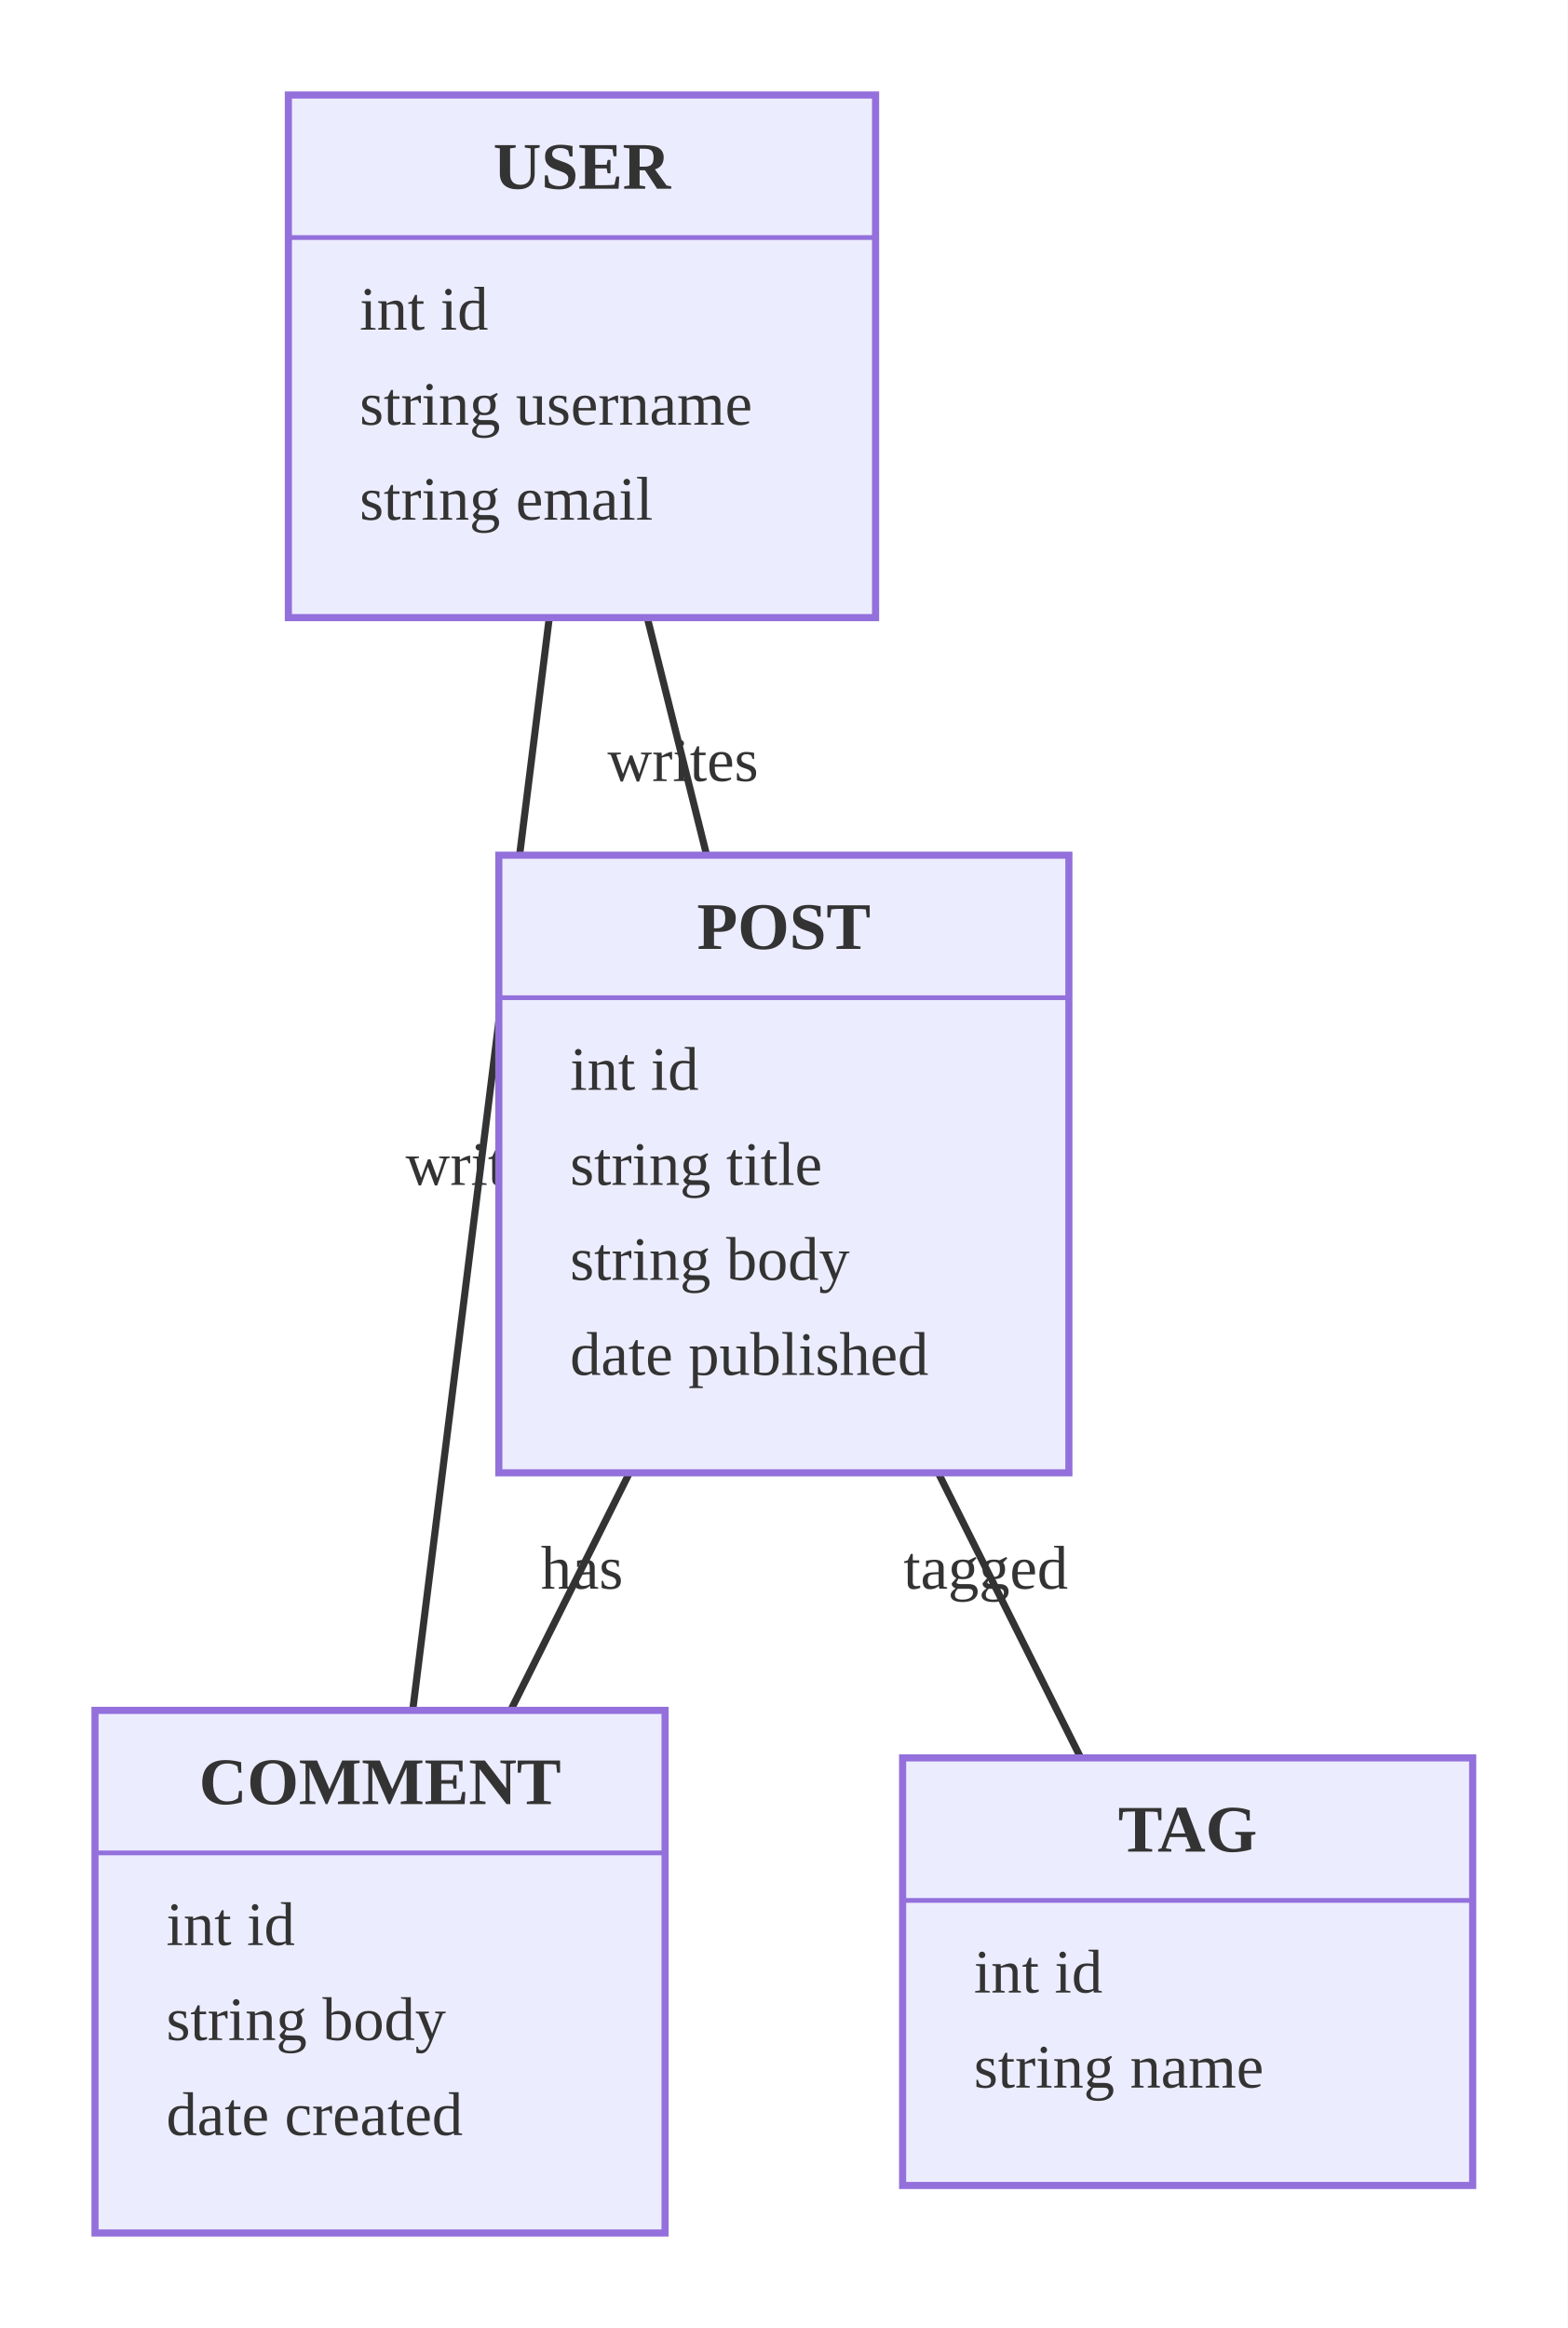
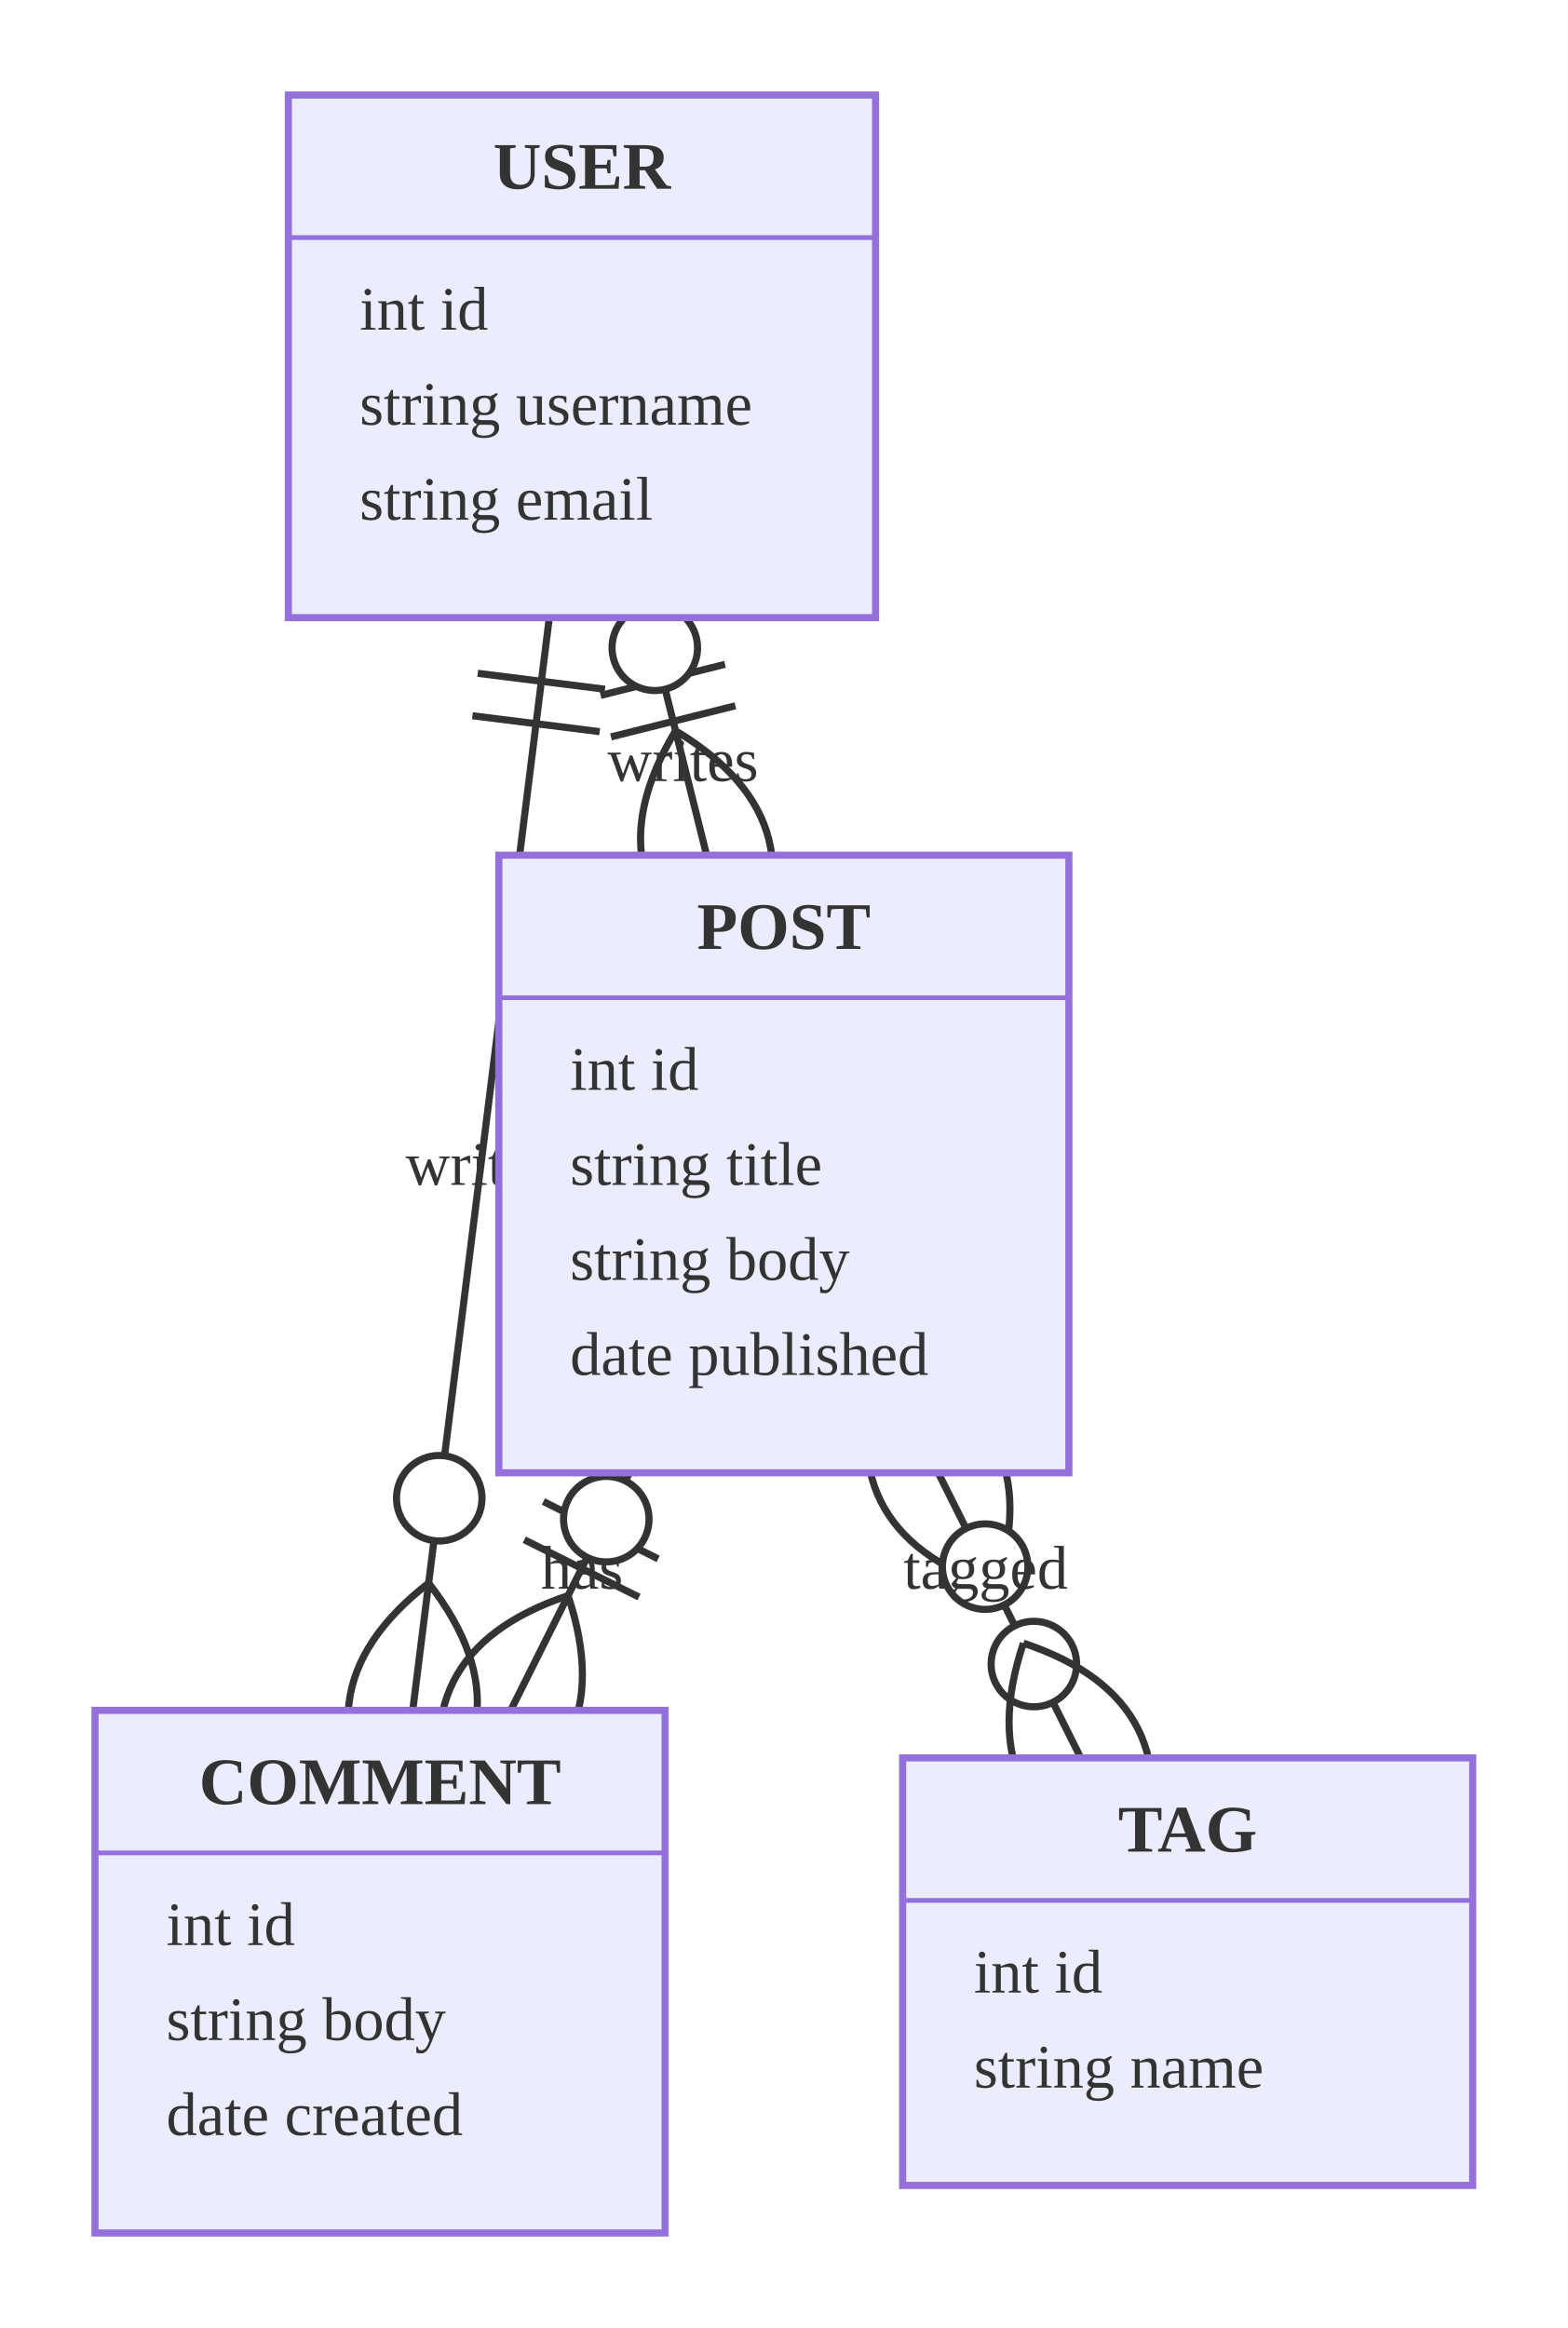
<svg xmlns="http://www.w3.org/2000/svg" viewBox="0 0 330.00 490.00">
  <rect x="0.00" y="0.00" width="330.00" height="490.00" style="fill:#fff;stroke:none" />
-   <line x1="165.00" y1="245.00" x2="80.00" y2="415.00" style="stroke:#333;stroke-width:1.5;fill:none" />
+   <defs>
+     <marker id="er-onlyOne-start" viewBox="0 0 18 18" refX="0.00" refY="9.00" markerWidth="18.00" markerHeight="18.00" orient="auto">
+       <path d="M9,0 L9,18 M15,0 L15,18" style="stroke:#333;stroke-width:1;fill:none" />
+     </marker>
+     <marker id="er-onlyOne-end" viewBox="0 0 18 18" refX="18.00" refY="9.00" markerWidth="18.00" markerHeight="18.00" orient="auto">
+       <path d="M3,0 L3,18 M9,0 L9,18" style="stroke:#333;stroke-width:1;fill:none" />
+     </marker>
+     <marker id="er-zeroOrOne-start" viewBox="0 0 30 18" refX="0.00" refY="9.00" markerWidth="30.00" markerHeight="18.00" orient="auto">
+       <circle cx="21.00" cy="9.00" r="6.00" style="fill:#fff;stroke:#333;stroke-width:1" />
+       <path d="M9,0 L9,18" style="stroke:#333;stroke-width:1;fill:none" />
+     </marker>
+     <marker id="er-zeroOrOne-end" viewBox="0 0 30 18" refX="30.00" refY="9.00" markerWidth="30.00" markerHeight="18.00" orient="auto">
+       <circle cx="9.00" cy="9.00" r="6.00" style="fill:#fff;stroke:#333;stroke-width:1" />
+       <path d="M21,0 L21,18" style="stroke:#333;stroke-width:1;fill:none" />
+     </marker>
+     <marker id="er-oneOrMore-start" viewBox="0 0 45 36" refX="18.00" refY="18.00" markerWidth="45.00" markerHeight="36.00" orient="auto">
+       <path d="M0,18 Q18,0 36,18 Q18,36 0,18 M42,9 L42,27" style="stroke:#333;stroke-width:1;fill:none" />
+     </marker>
+     <marker id="er-oneOrMore-end" viewBox="0 0 45 36" refX="27.00" refY="18.00" markerWidth="45.00" markerHeight="36.00" orient="auto">
+       <path d="M3,9 L3,27 M9,18 Q27,0 45,18 Q27,36 9,18" style="stroke:#333;stroke-width:1;fill:none" />
+     </marker>
+     <marker id="er-zeroOrMore-start" viewBox="0 0 57 36" refX="18.00" refY="18.00" markerWidth="57.00" markerHeight="36.00" orient="auto">
+       <circle cx="48.00" cy="18.00" r="6.00" style="fill:#fff;stroke:#333;stroke-width:1" />
+       <path d="M0,18 Q18,0 36,18 Q18,36 0,18" style="stroke:#333;stroke-width:1;fill:none" />
+     </marker>
+     <marker id="er-zeroOrMore-end" viewBox="0 0 57 36" refX="39.00" refY="18.00" markerWidth="57.00" markerHeight="36.00" orient="auto">
+       <circle cx="9.00" cy="18.00" r="6.00" style="fill:#fff;stroke:#333;stroke-width:1" />
+       <path d="M21,18 Q39,0 57,18 Q39,36 21,18" style="stroke:#333;stroke-width:1;fill:none" />
+     </marker>
+   </defs>
+   <line x1="132.50" y1="310.00" x2="107.50" y2="360.00" style="stroke:#333;stroke-width:1.5;fill:none" marker-start="url(#er-onlyOne-start)" marker-end="url(#er-zeroOrMore-end)" />
  <text x="122.50" y="330.00" text-anchor="middle" dominant-baseline="central" style="fill:#333;font-size:13px">has</text>
-   <line x1="165.00" y1="245.00" x2="250.00" y2="415.00" style="stroke:#333;stroke-width:1.5;fill:none" />
+   <line x1="197.50" y1="310.00" x2="227.50" y2="370.00" style="stroke:#333;stroke-width:1.5;fill:none" marker-start="url(#er-zeroOrMore-start)" marker-end="url(#er-zeroOrMore-end)" />
  <text x="207.50" y="330.00" text-anchor="middle" dominant-baseline="central" style="fill:#333;font-size:13px">tagged</text>
-   <line x1="122.50" y1="75.00" x2="80.00" y2="415.00" style="stroke:#333;stroke-width:1.5;fill:none" />
+   <line x1="115.63" y1="130.00" x2="86.88" y2="360.00" style="stroke:#333;stroke-width:1.5;fill:none" marker-start="url(#er-onlyOne-start)" marker-end="url(#er-zeroOrMore-end)" />
  <text x="101.25" y="245.00" text-anchor="middle" dominant-baseline="central" style="fill:#333;font-size:13px">writes</text>
-   <line x1="122.50" y1="75.00" x2="165.00" y2="245.00" style="stroke:#333;stroke-width:1.5;fill:none" />
+   <line x1="136.25" y1="130.00" x2="148.75" y2="180.00" style="stroke:#333;stroke-width:1.5;fill:none" marker-start="url(#er-onlyOne-start)" marker-end="url(#er-zeroOrMore-end)" />
  <text x="143.75" y="160.00" text-anchor="middle" dominant-baseline="central" style="fill:#333;font-size:13px">writes</text>
  <rect x="60.70" y="20.00" width="123.61" height="110.00" style="fill:#ECECFF;stroke:#9370DB;stroke-width:1.5" />
  <text x="122.50" y="35.00" text-anchor="middle" dominant-baseline="central" style="fill:#333;font-size:14px;font-weight:bold">USER</text>
  <line x1="60.70" y1="50.00" x2="184.30" y2="50.00" style="stroke:#9370DB;stroke-width:1" />
  <text x="75.70" y="65.00" text-anchor="start" dominant-baseline="central" style="fill:#333;font-size:13px">int id</text>
  <text x="75.70" y="85.00" text-anchor="start" dominant-baseline="central" style="fill:#333;font-size:13px">string username</text>
  <text x="75.70" y="105.00" text-anchor="start" dominant-baseline="central" style="fill:#333;font-size:13px">string email</text>
  <rect x="105.00" y="180.00" width="120.00" height="130.00" style="fill:#ECECFF;stroke:#9370DB;stroke-width:1.5" />
  <text x="165.00" y="195.00" text-anchor="middle" dominant-baseline="central" style="fill:#333;font-size:14px;font-weight:bold">POST</text>
  <line x1="105.00" y1="210.00" x2="225.00" y2="210.00" style="stroke:#9370DB;stroke-width:1" />
  <text x="120.00" y="225.00" text-anchor="start" dominant-baseline="central" style="fill:#333;font-size:13px">int id</text>
  <text x="120.00" y="245.00" text-anchor="start" dominant-baseline="central" style="fill:#333;font-size:13px">string title</text>
  <text x="120.00" y="265.00" text-anchor="start" dominant-baseline="central" style="fill:#333;font-size:13px">string body</text>
  <text x="120.00" y="285.00" text-anchor="start" dominant-baseline="central" style="fill:#333;font-size:13px">date published</text>
  <rect x="20.00" y="360.00" width="120.00" height="110.00" style="fill:#ECECFF;stroke:#9370DB;stroke-width:1.5" />
  <text x="80.00" y="375.00" text-anchor="middle" dominant-baseline="central" style="fill:#333;font-size:14px;font-weight:bold">COMMENT</text>
  <line x1="20.00" y1="390.00" x2="140.00" y2="390.00" style="stroke:#9370DB;stroke-width:1" />
  <text x="35.00" y="405.00" text-anchor="start" dominant-baseline="central" style="fill:#333;font-size:13px">int id</text>
  <text x="35.00" y="425.00" text-anchor="start" dominant-baseline="central" style="fill:#333;font-size:13px">string body</text>
  <text x="35.00" y="445.00" text-anchor="start" dominant-baseline="central" style="fill:#333;font-size:13px">date created</text>
  <rect x="190.00" y="370.00" width="120.00" height="90.00" style="fill:#ECECFF;stroke:#9370DB;stroke-width:1.5" />
  <text x="250.00" y="385.00" text-anchor="middle" dominant-baseline="central" style="fill:#333;font-size:14px;font-weight:bold">TAG</text>
  <line x1="190.00" y1="400.00" x2="310.00" y2="400.00" style="stroke:#9370DB;stroke-width:1" />
  <text x="205.00" y="415.00" text-anchor="start" dominant-baseline="central" style="fill:#333;font-size:13px">int id</text>
  <text x="205.00" y="435.00" text-anchor="start" dominant-baseline="central" style="fill:#333;font-size:13px">string name</text>
</svg>
